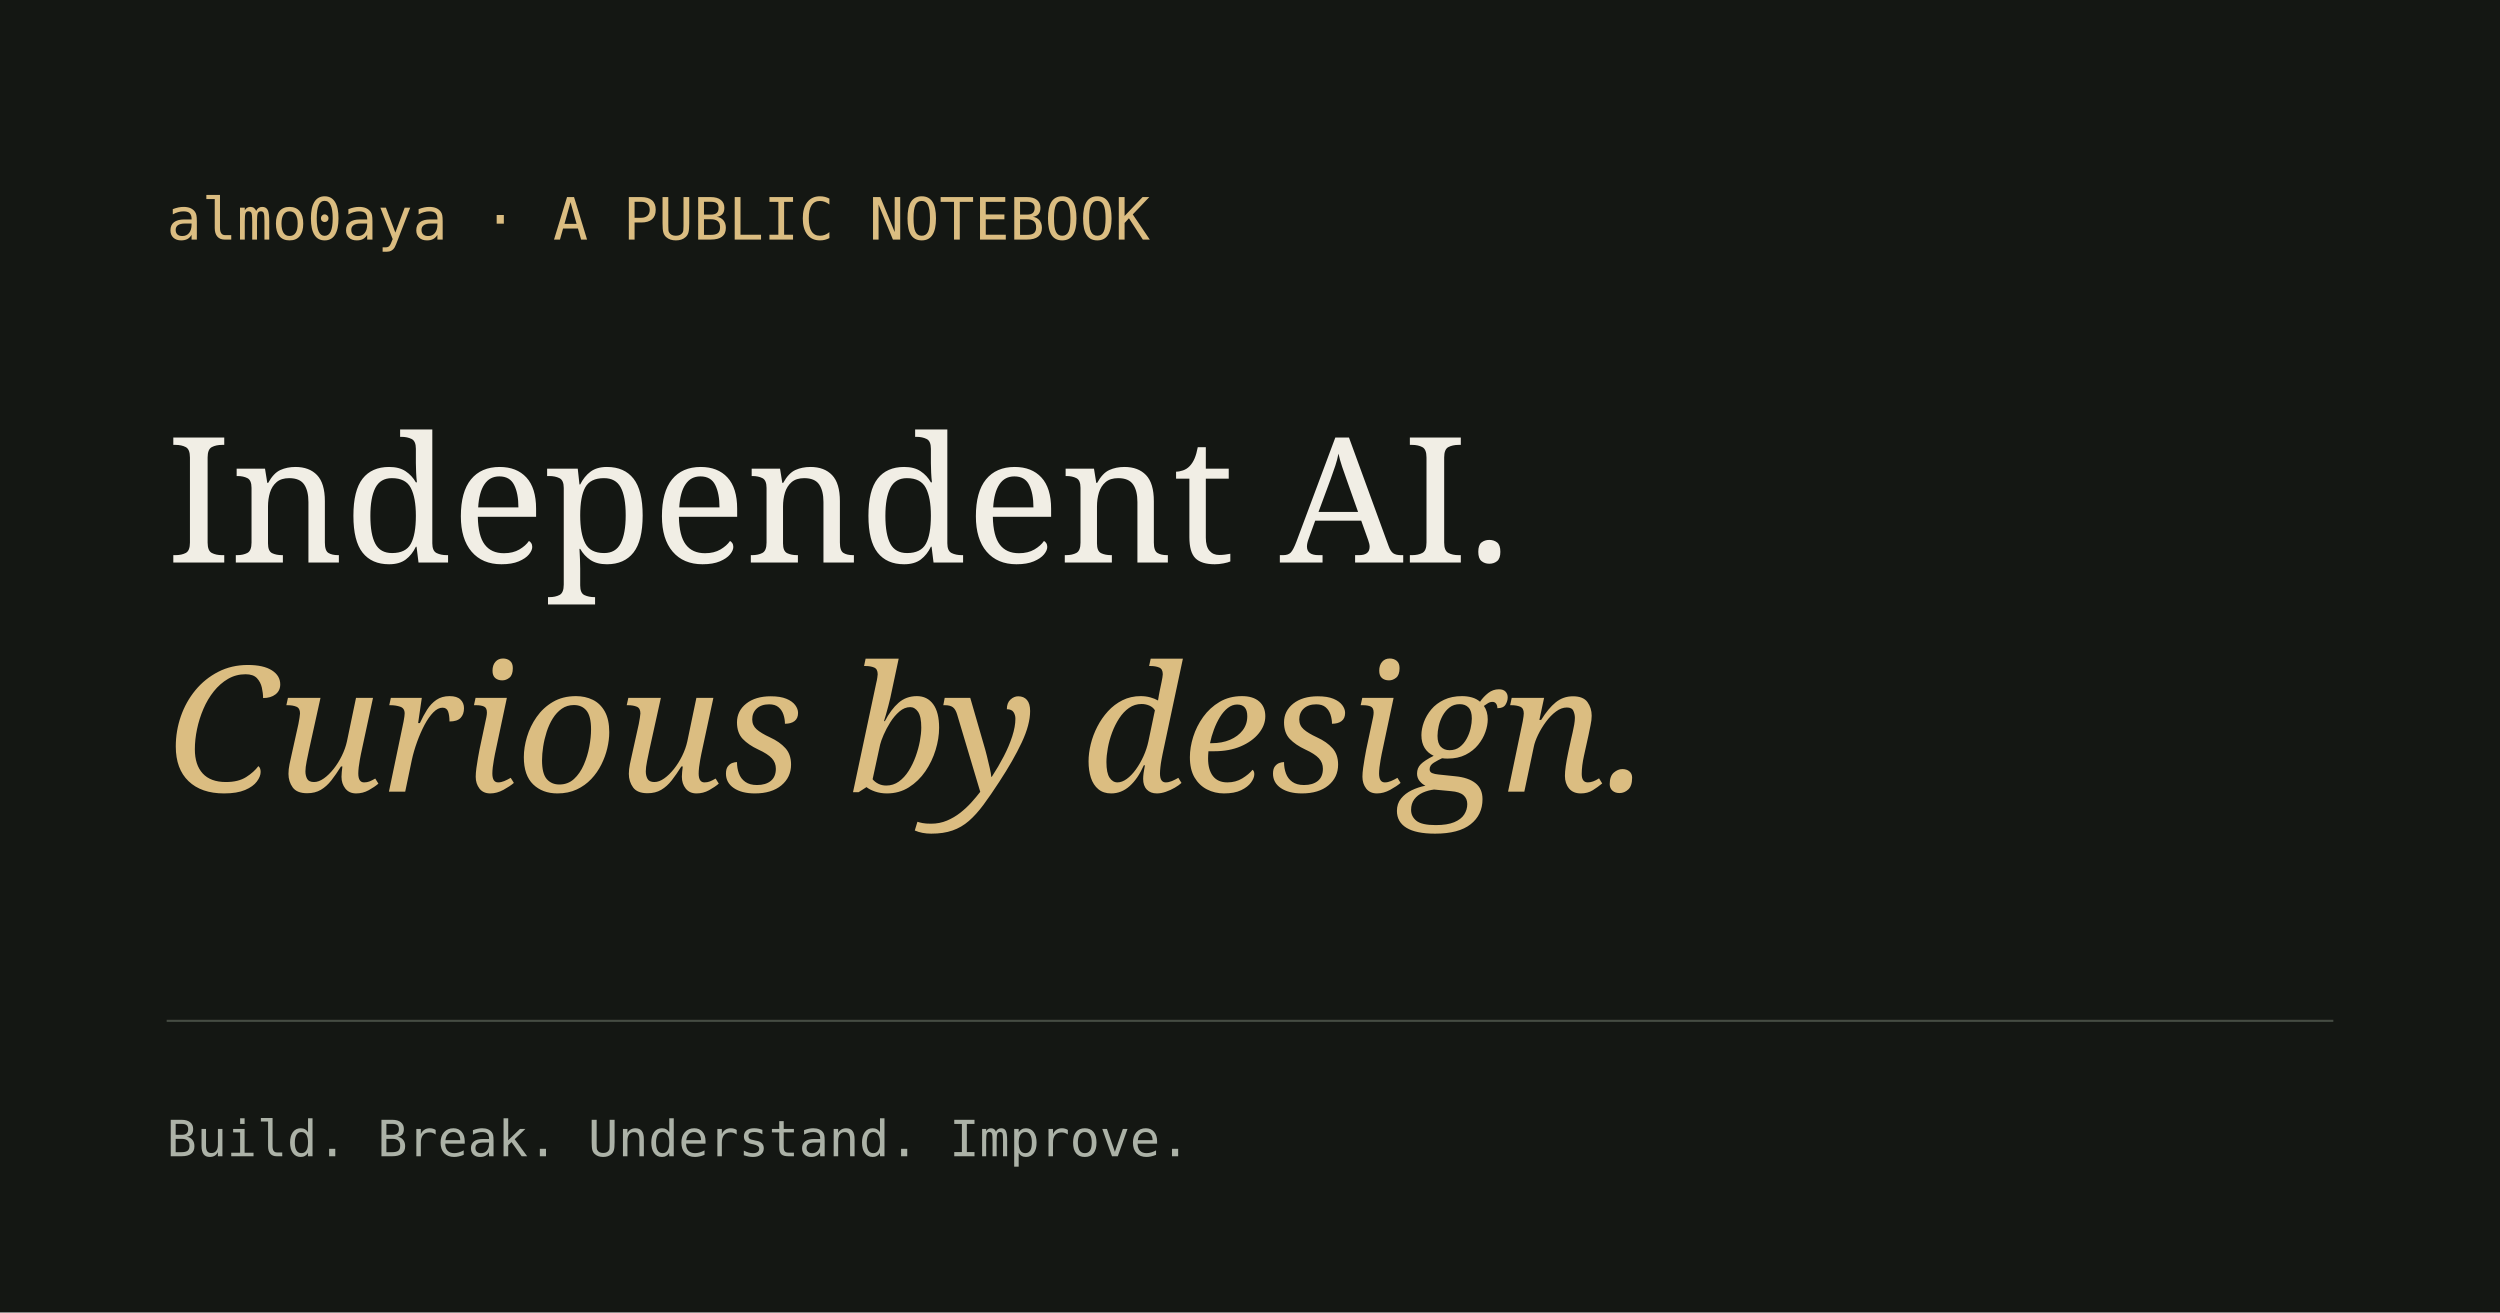
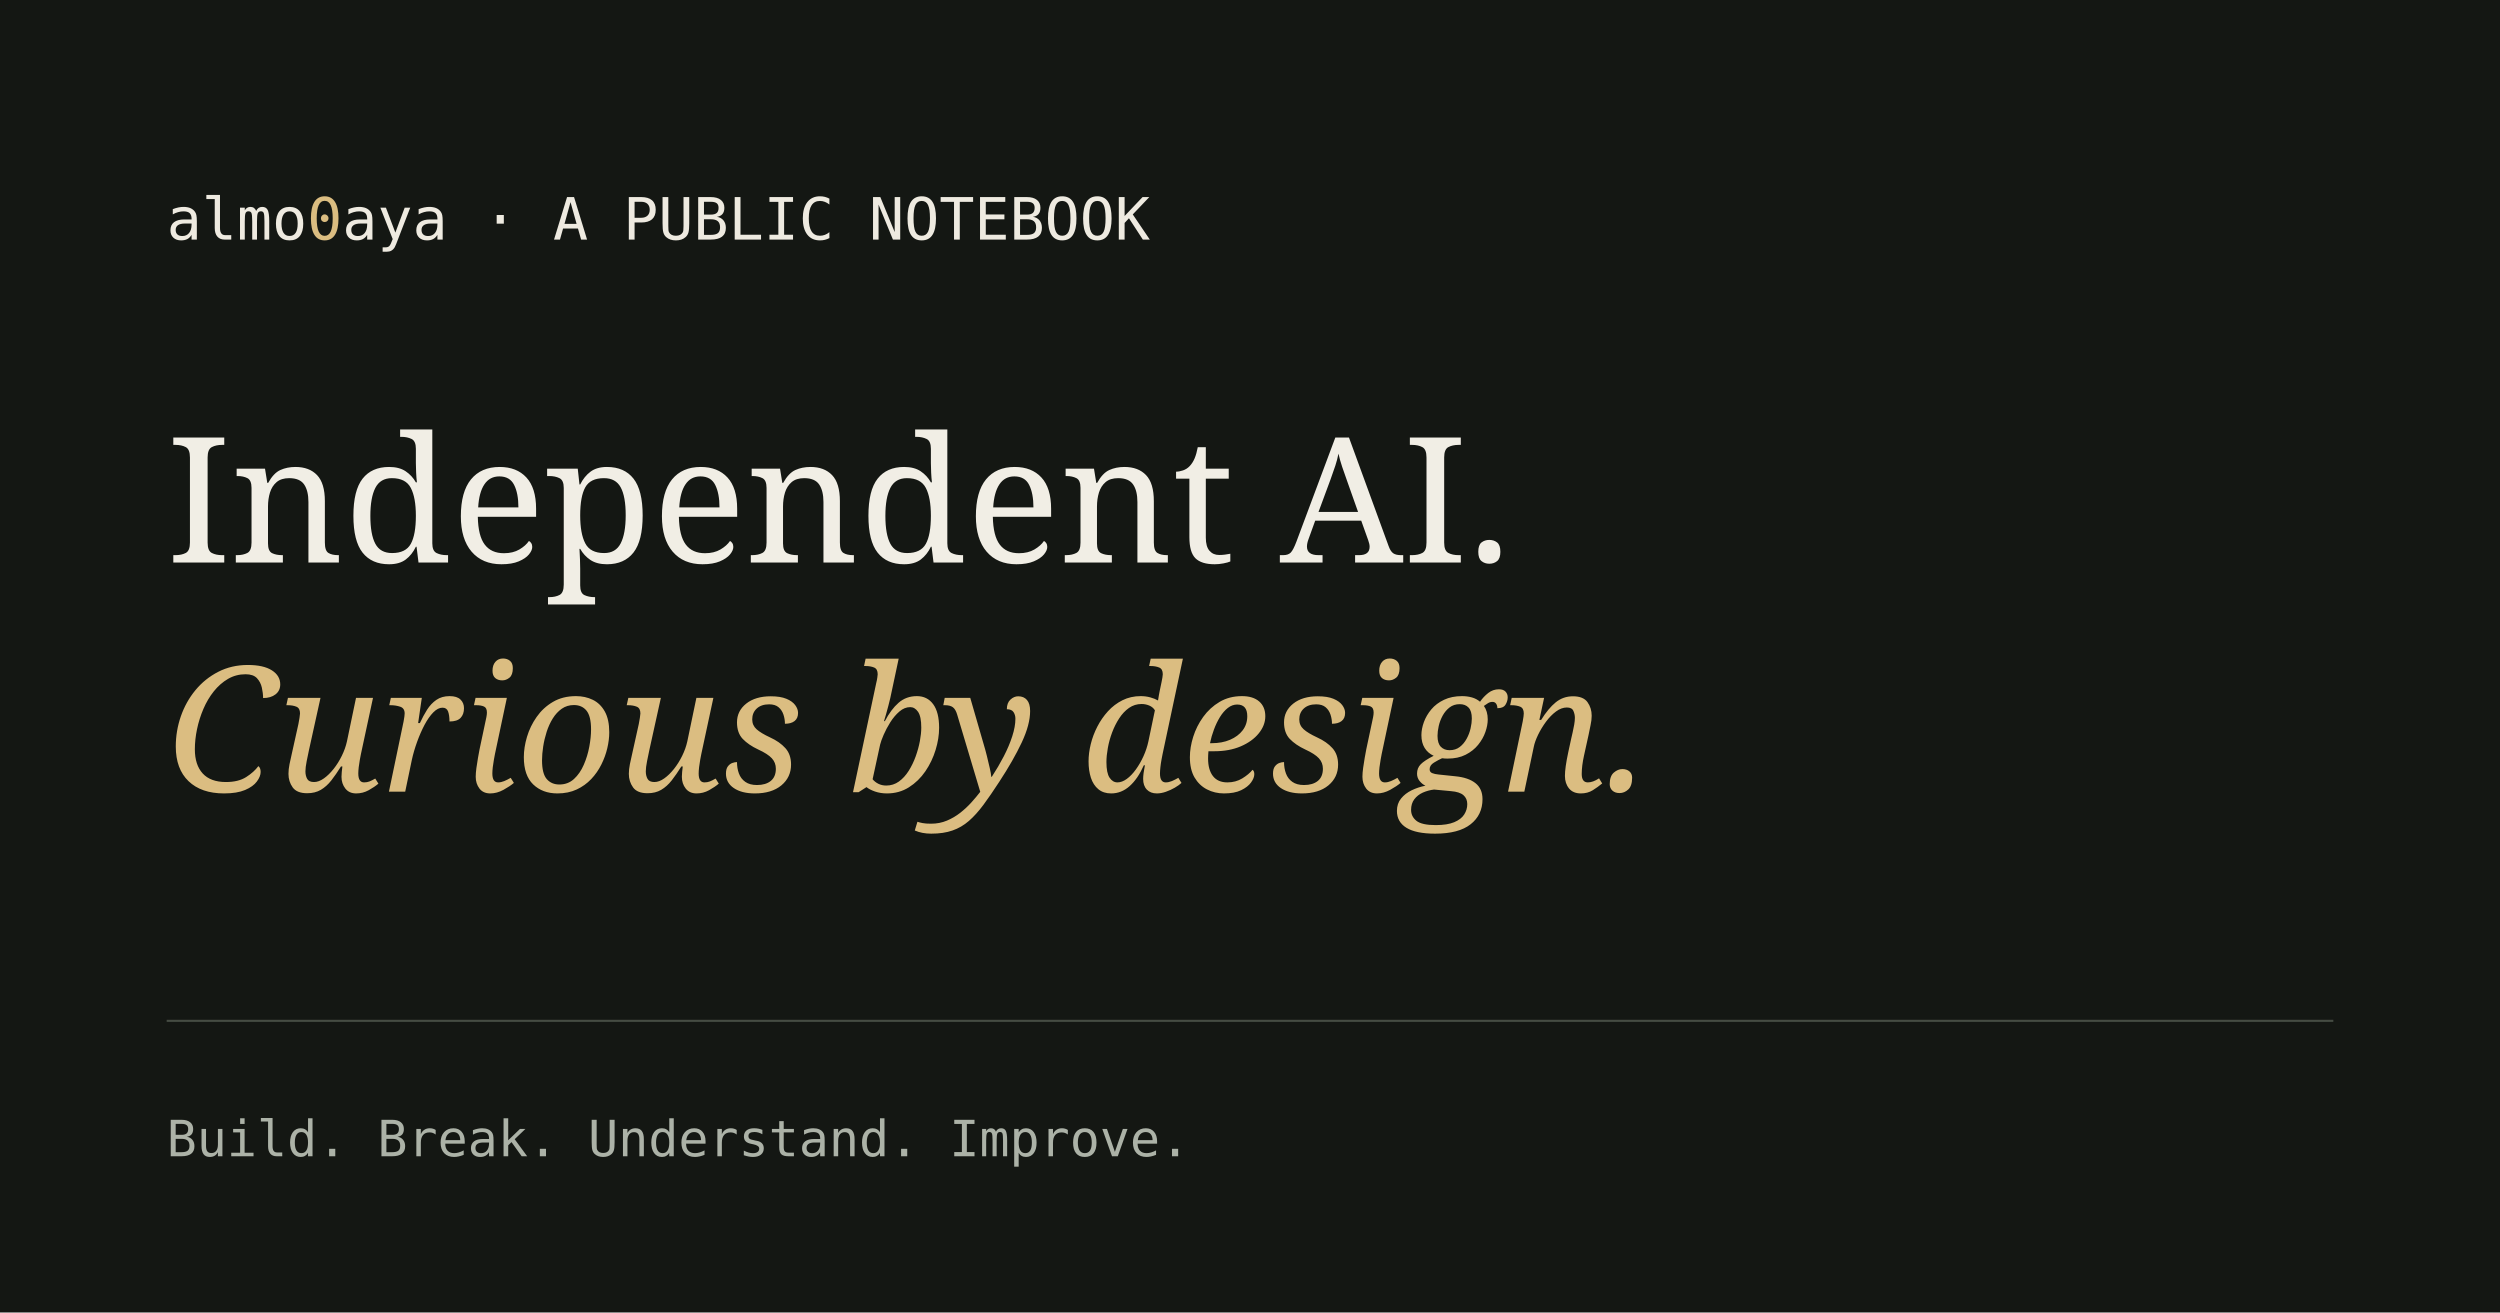
<svg xmlns="http://www.w3.org/2000/svg" width="1200" height="630">
  <rect width="1200" height="630" fill="#141713" />
  <path d="M80 490h1040" stroke="#464c43" />
-   <text x="80" y="115" fill="#dbbd81" font-family="monospace" font-size="28">almo0aya · A PUBLIC NOTEBOOK</text>
+   <text x="80" y="115" fill="#eeeae0" font-family="monospace" font-size="28">almo<tspan fill="#dbbd81">0</tspan>aya · A PUBLIC NOTEBOOK</text>
  <text x="80" y="270" fill="#f1eee5" font-family="Georgia,serif" font-size="84">Independent AI.</text>
  <text x="80" y="380" fill="#dbbd81" font-family="Georgia,serif" font-size="84" font-style="italic">Curious by design.</text>
  <text x="80" y="555" fill="#acb2a7" font-family="monospace" font-size="24">Build. Break. Understand. Improve.</text>
</svg>
